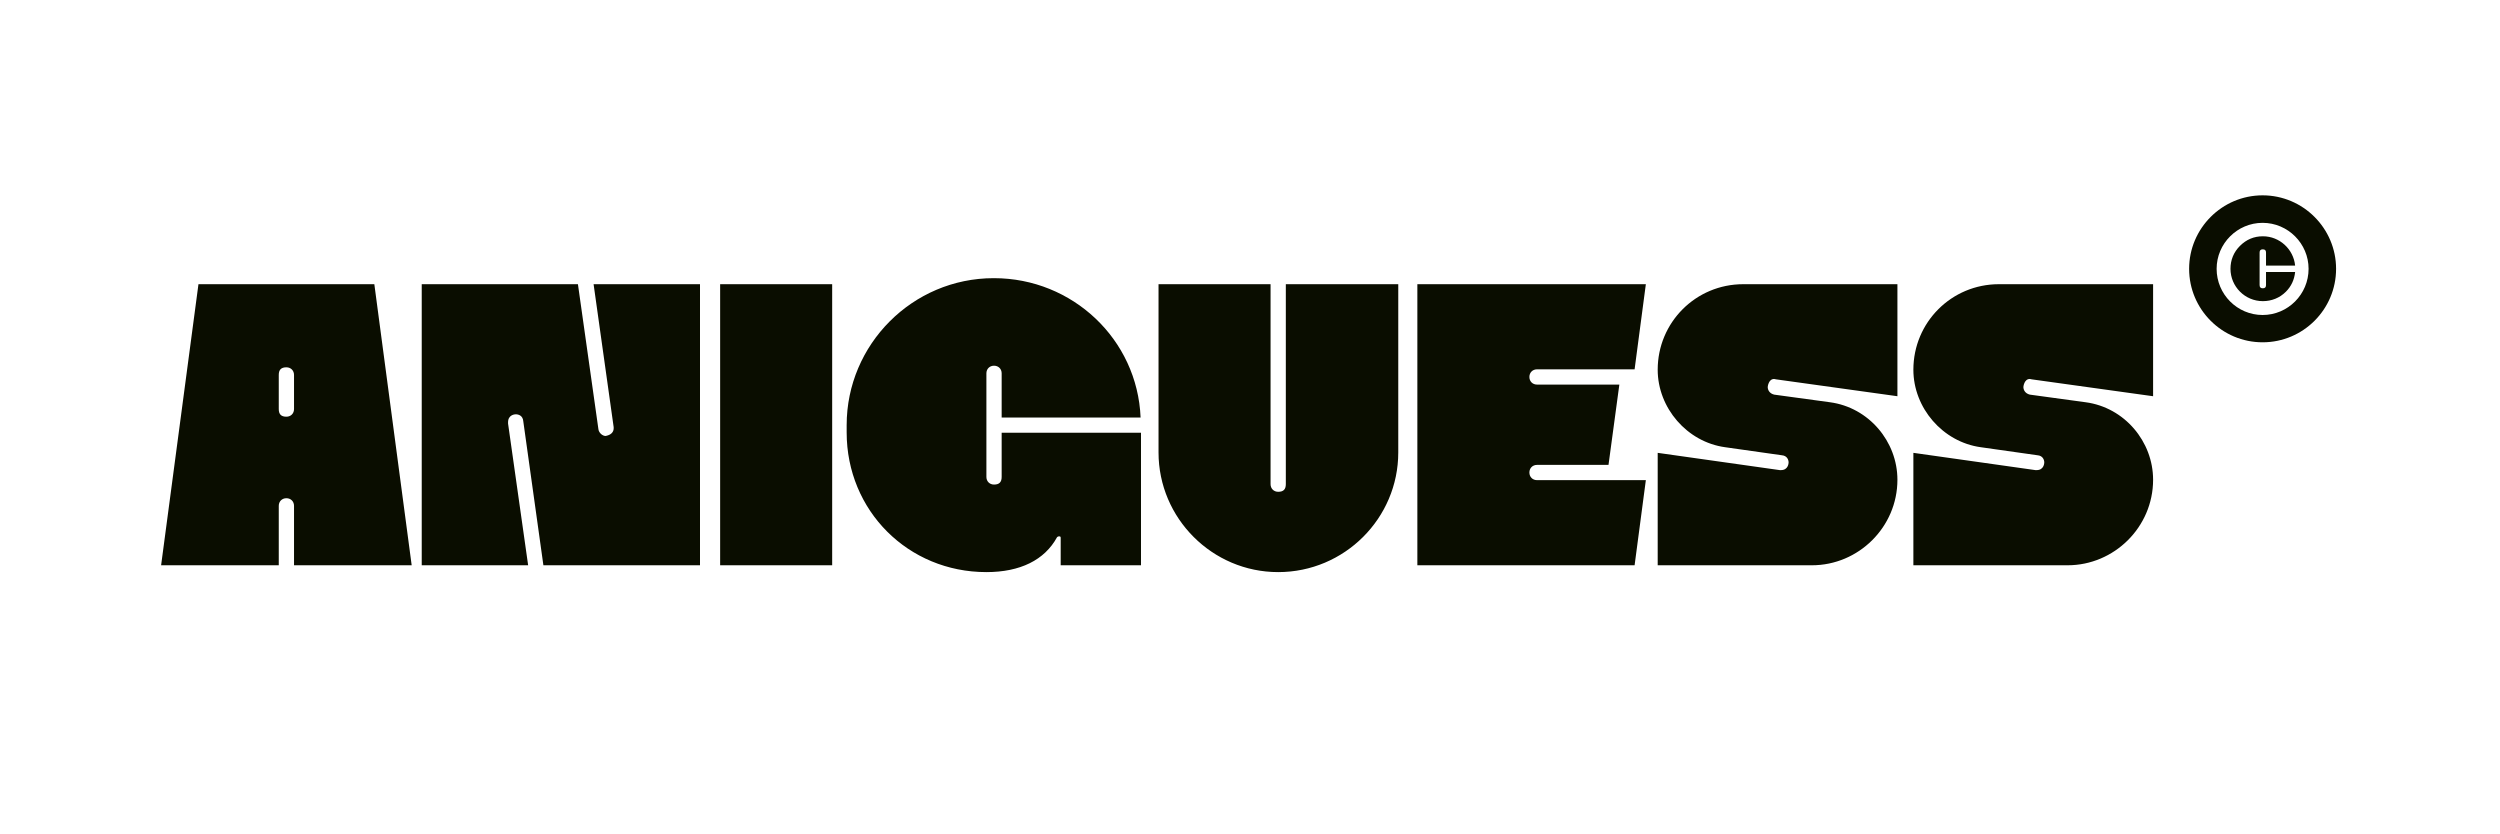
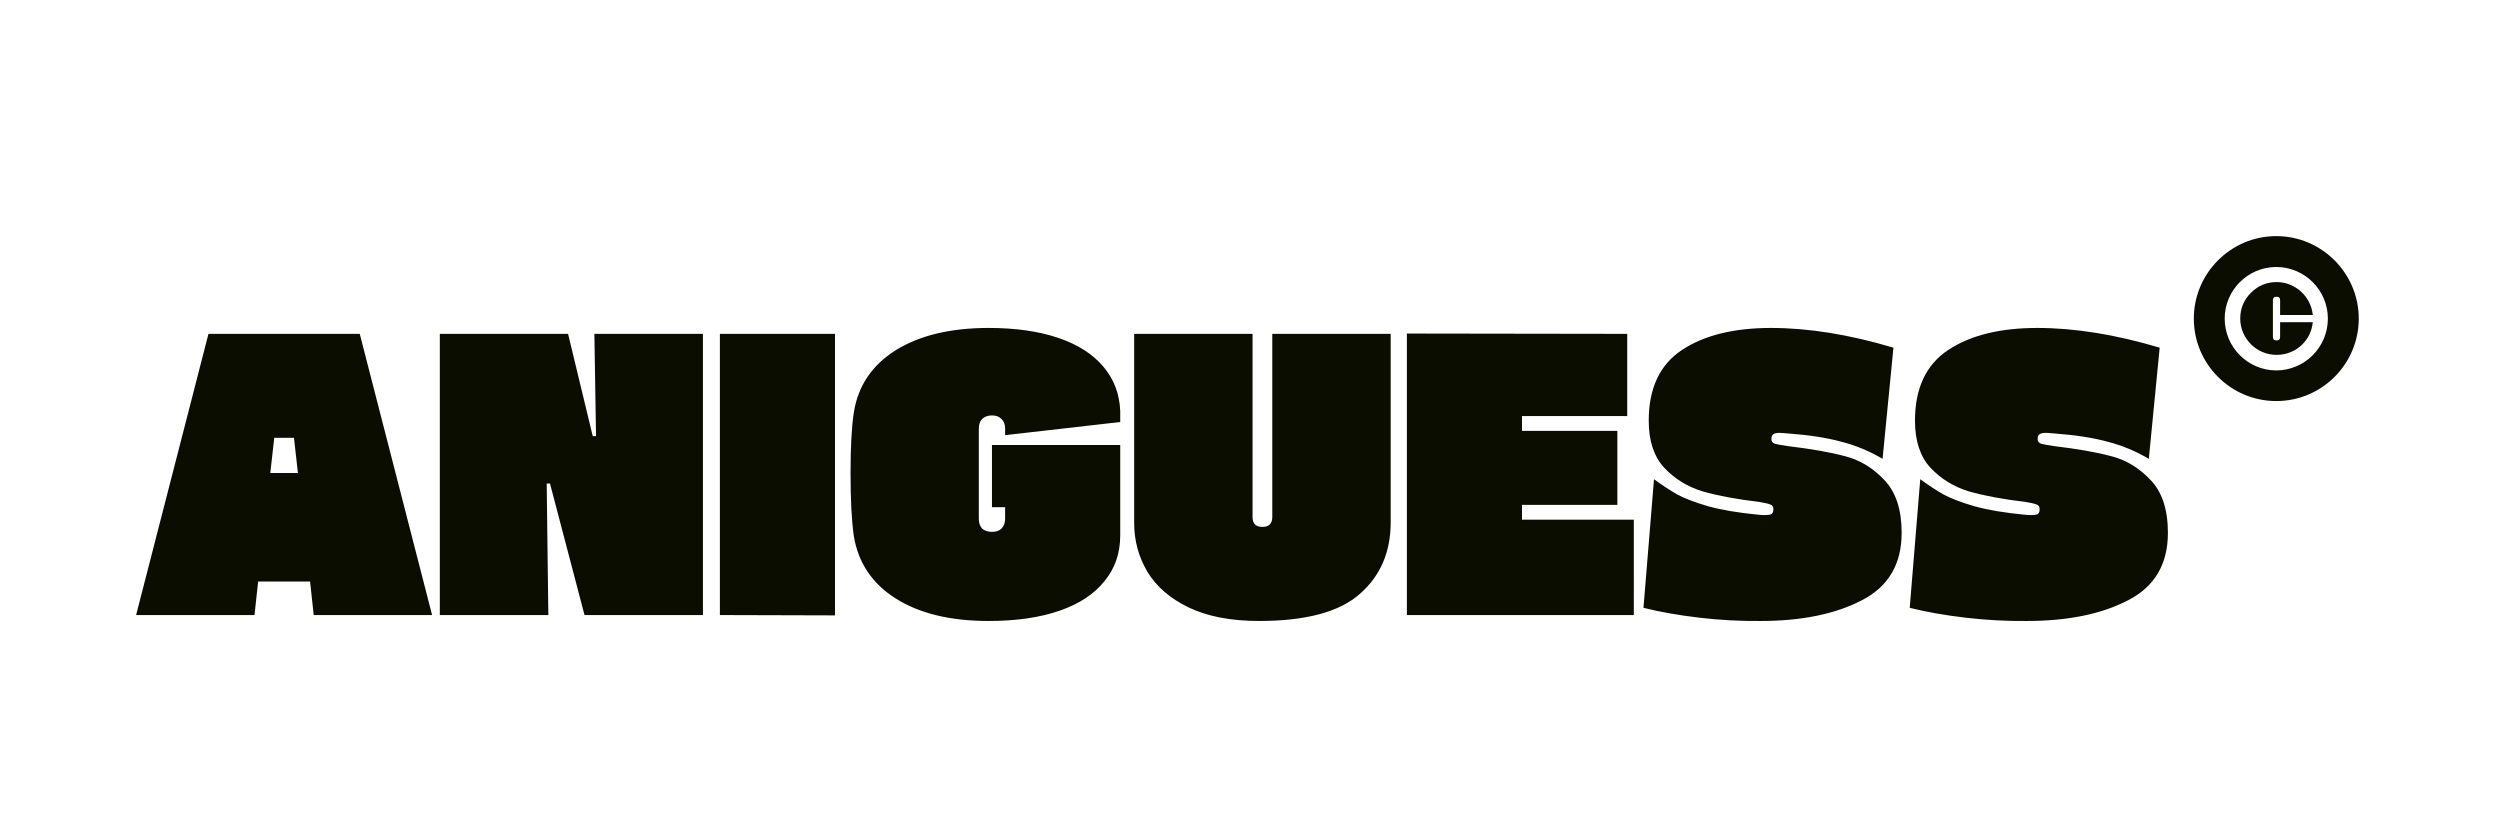
<svg xmlns="http://www.w3.org/2000/svg" width="1800" height="600" viewBox="0 0 1800 600" fill="none">
-   <path d="M206.204 358.718C203.024 358.718 200.711 361.031 200.711 364.211V407H116L142.888 204.62H269.52L296.408 407H211.697V364.211C211.697 361.031 209.384 358.718 206.204 358.718ZM200.711 269.96V294.534C200.711 298.293 202.445 300.027 206.204 300.027C209.384 300.027 211.697 297.715 211.697 294.534V269.96C211.697 266.779 209.384 264.466 206.204 264.466C202.445 264.466 200.711 266.201 200.711 269.96ZM365.802 304.942L380.258 407H303.642V204.62H416.108L430.853 308.99C431.142 311.592 433.744 313.905 436.057 313.905C436.346 313.905 436.924 313.616 437.213 313.616C440.394 312.749 441.839 310.725 441.839 308.412C441.839 308.123 441.839 307.834 441.839 307.544L427.384 204.62H503.999V407H391.244L376.788 303.497C376.499 299.16 373.319 298.293 371.295 298.293C370.717 298.293 365.802 298.582 365.802 304.075C365.802 304.364 365.802 304.653 365.802 304.942ZM599.165 407H518.502V204.62H599.165V407ZM710.208 411.915C653.831 411.915 609.596 367.68 609.596 311.303V306.099C609.596 247.987 657.011 200.283 715.412 200.283H715.701C772.079 200.283 818.915 244.228 821.228 300.606H721.194V268.803C721.194 265.623 718.881 263.31 715.701 263.31C712.521 263.31 710.208 265.623 710.208 268.803V343.395C710.208 346.575 712.521 348.888 715.701 348.888C719.46 348.888 721.194 347.153 721.194 343.395V311.592H821.517V407H763.694V387.34C763.694 386.473 763.405 386.184 762.827 386.184H762.249C761.96 386.184 761.381 386.473 761.092 386.762C752.13 403.242 734.494 411.915 710.208 411.915ZM1006.75 204.62V325.759C1006.75 373.174 968.004 411.915 920.3 411.915C872.885 411.915 834.143 373.174 834.143 325.759V204.62H914.806V348.599C914.806 351.779 917.119 354.092 920.3 354.092C924.058 354.092 925.793 352.357 925.793 348.599V204.62H1006.75ZM1106.66 345.708H1185.01L1176.91 407H1020.5V204.62H1185.01L1176.91 265.912H1106.66C1103.48 265.912 1101.16 268.225 1101.16 271.405C1101.16 274.585 1103.48 276.898 1106.66 276.898H1165.93L1158.12 334.721H1106.66C1103.48 334.721 1101.16 337.034 1101.16 340.214C1101.16 343.395 1103.48 345.708 1106.66 345.708ZM1277.38 284.126L1317.57 289.619C1345.61 293.378 1366.14 317.953 1366.14 345.419C1366.14 379.534 1338.1 407 1304.56 407H1193.54V326.048L1281.43 338.48C1281.72 338.48 1282.01 338.48 1282.3 338.48C1287.5 338.48 1287.79 333.565 1287.79 332.987C1287.79 330.963 1286.64 328.072 1282.88 327.783L1242.11 322C1214.65 318.242 1193.54 293.667 1193.54 266.201C1193.54 232.085 1221.01 204.62 1255.12 204.62H1366.14V285.283L1278.83 273.14C1278.25 273.14 1277.96 272.851 1277.38 272.851C1273.34 272.851 1272.76 278.344 1272.76 278.633C1272.76 280.657 1273.91 283.259 1277.38 284.126ZM1461.47 284.126L1501.66 289.619C1529.7 293.378 1550.23 317.953 1550.23 345.419C1550.23 379.534 1522.18 407 1488.65 407H1377.63V326.048L1465.52 338.48C1465.81 338.48 1466.09 338.48 1466.38 338.48C1471.59 338.48 1471.88 333.565 1471.88 332.987C1471.88 330.963 1470.72 328.072 1466.96 327.783L1426.2 322C1398.73 318.242 1377.63 293.667 1377.63 266.201C1377.63 232.085 1405.09 204.62 1439.21 204.62H1550.23V285.283L1462.91 273.14C1462.34 273.14 1462.05 272.851 1461.47 272.851C1457.42 272.851 1456.84 278.344 1456.84 278.633C1456.84 280.657 1458 283.259 1461.47 284.126Z" fill="#0A0D00" />
-   <path d="M1629.08 140.641C1658.28 140.641 1681.98 164.493 1681.98 193.549C1681.98 222.75 1658.28 246.457 1629.08 246.457C1599.88 246.457 1576.17 222.75 1576.17 193.549C1576.17 164.493 1599.88 140.641 1629.08 140.641ZM1629.08 226.798C1647.29 226.798 1662.18 211.908 1662.18 193.549C1662.18 175.335 1647.29 160.446 1629.08 160.446C1610.86 160.446 1595.97 175.335 1595.97 193.549C1595.97 211.908 1610.86 226.798 1629.08 226.798ZM1629.22 170.131H1629.37C1641.22 170.131 1651.34 179.383 1652.49 191.237H1631.53V181.84C1631.53 180.25 1630.81 179.527 1629.22 179.527C1627.63 179.527 1626.91 180.25 1626.91 181.84V205.259C1626.91 206.849 1627.63 207.572 1629.22 207.572C1630.81 207.572 1631.53 206.849 1631.53 205.259V195.862H1652.49C1651.92 201.356 1649.75 206.126 1645.85 210.029C1641.36 214.51 1635.58 216.823 1629.22 216.823C1616.36 216.823 1605.95 206.271 1605.95 193.549C1605.95 187.189 1608.26 181.551 1612.74 177.07C1617.37 172.444 1622.86 170.131 1629.22 170.131Z" fill="#0A0D00" />
+   <path d="M225.868 442.842L223.264 418.69H185.85L183.246 442.842H98L150.094 240.384H259.019L311.114 442.842H225.868ZM194.612 340.548H214.502L211.661 315.211H197.453L194.612 340.548ZM316.664 442.842V240.384H409.013L426.772 314.027H429.14L427.956 240.384H506.098V442.842H420.853L395.989 348.125H393.621L394.805 442.842H316.664ZM518.319 442.842V240.384H601.196V443.079L518.319 442.842ZM806.566 303.845L723.689 313.317V308.581C723.689 305.581 722.821 303.292 721.084 301.714C719.505 299.977 717.216 299.109 714.217 299.109C711.218 299.109 708.85 299.977 707.113 301.714C705.535 303.292 704.745 305.581 704.745 308.581V373.462C704.745 376.461 705.535 378.829 707.113 380.566C708.85 382.144 711.218 382.934 714.217 382.934C717.216 382.934 719.505 382.144 721.084 380.566C722.821 378.829 723.689 376.461 723.689 373.462V365.174H714.217V320.42H806.566V385.539C806.566 398.325 802.778 409.297 795.2 418.453C787.781 427.767 776.967 434.87 762.76 439.764C748.552 444.658 731.582 447.105 711.849 447.105C684.381 447.105 662.123 441.737 645.074 431.003C628.024 420.268 617.921 405.271 614.764 386.012C613.185 375.277 612.396 360.123 612.396 340.548C612.396 321.762 613.185 307.239 614.764 296.978C617.763 277.877 627.788 262.959 644.837 252.224C662.044 241.489 684.381 236.122 711.849 236.122C731.108 236.122 747.763 238.49 761.813 243.226C775.862 247.962 786.676 254.829 794.253 263.827C801.988 272.825 806.093 283.56 806.566 296.031V303.845ZM901.84 240.384V372.278C901.84 377.014 904.208 379.382 908.944 379.382C913.68 379.382 916.048 377.014 916.048 372.278V240.384H1001.29V376.067C1001.29 397.378 993.953 414.506 979.272 427.451C964.591 440.553 940.359 447.105 906.576 447.105C886.37 447.105 869.479 443.869 855.903 437.396C842.484 430.924 832.539 422.32 826.067 411.586C819.752 400.851 816.595 389.169 816.595 376.54V240.384H901.84ZM1095.83 374.172H1176.34V442.842H1012.95V240.148L1171.6 240.384V299.583H1095.83V310.238H1164.5V363.517H1095.83V374.172ZM1275.18 236.122C1302.17 236.122 1331.53 240.858 1363.27 250.33L1355.45 330.366C1346.14 324.841 1336.27 320.736 1325.85 318.052C1315.43 315.211 1302.8 313.238 1287.96 312.133C1284.49 311.817 1282.2 311.659 1281.1 311.659C1279.2 311.659 1277.78 311.975 1276.84 312.606C1275.89 313.238 1275.41 314.422 1275.41 316.158C1275.41 317.737 1276.2 318.842 1277.78 319.473C1279.52 319.947 1282.52 320.499 1286.78 321.131C1303.99 323.183 1317.88 325.63 1328.46 328.471C1339.03 331.155 1348.43 336.838 1356.63 345.52C1365 354.203 1369.19 366.911 1369.19 383.644C1369.19 406.218 1359.63 422.399 1340.53 432.187C1321.43 442.132 1297.12 447.105 1267.6 447.105C1253.08 447.263 1238.4 446.473 1223.56 444.737C1208.72 443 1195.3 440.632 1183.3 437.633L1190.88 345.047C1196.72 349.309 1202.25 352.94 1207.46 355.939C1212.66 358.781 1220.08 361.622 1229.71 364.464C1239.34 367.148 1251.5 369.2 1266.18 370.621C1267.44 370.778 1269.02 370.857 1270.92 370.857C1272.97 370.857 1274.47 370.621 1275.41 370.147C1276.36 369.516 1276.84 368.332 1276.84 366.595C1276.84 364.859 1276.13 363.754 1274.7 363.28C1273.28 362.649 1270.6 362.017 1266.65 361.386C1250.55 359.491 1236.98 356.965 1225.93 353.808C1215.03 350.493 1205.8 344.81 1198.22 336.759C1190.8 328.708 1187.09 317.421 1187.09 302.898C1187.09 279.534 1195.06 262.564 1211.01 251.987C1226.95 241.41 1248.34 236.122 1275.18 236.122ZM1466.88 236.122C1493.87 236.122 1523.24 240.858 1554.97 250.33L1547.15 330.366C1537.84 324.841 1527.97 320.736 1517.55 318.052C1507.13 315.211 1494.5 313.238 1479.67 312.133C1476.19 311.817 1473.9 311.659 1472.8 311.659C1470.9 311.659 1469.48 311.975 1468.54 312.606C1467.59 313.238 1467.12 314.422 1467.12 316.158C1467.12 317.737 1467.9 318.842 1469.48 319.473C1471.22 319.947 1474.22 320.499 1478.48 321.131C1495.69 323.183 1509.58 325.63 1520.16 328.471C1530.73 331.155 1540.13 336.838 1548.34 345.52C1556.7 354.203 1560.89 366.911 1560.89 383.644C1560.89 406.218 1551.34 422.399 1532.23 432.187C1513.13 442.132 1488.82 447.105 1459.3 447.105C1444.78 447.263 1430.1 446.473 1415.26 444.737C1400.42 443 1387 440.632 1375 437.633L1382.58 345.047C1388.42 349.309 1393.95 352.94 1399.16 355.939C1404.37 358.781 1411.78 361.622 1421.41 364.464C1431.04 367.148 1443.2 369.2 1457.88 370.621C1459.14 370.778 1460.72 370.857 1462.62 370.857C1464.67 370.857 1466.17 370.621 1467.12 370.147C1468.06 369.516 1468.54 368.332 1468.54 366.595C1468.54 364.859 1467.83 363.754 1466.41 363.28C1464.98 362.649 1462.3 362.017 1458.35 361.386C1442.25 359.491 1428.68 356.965 1417.63 353.808C1406.73 350.493 1397.5 344.81 1389.92 336.759C1382.5 328.708 1378.79 317.421 1378.79 302.898C1378.79 279.534 1386.76 262.564 1402.71 251.987C1418.65 241.41 1440.04 236.122 1466.88 236.122Z" fill="#0A0D00" />
+   <path d="M1638.92 170.007C1671.69 170.007 1698.3 196.774 1698.3 229.382C1698.3 262.152 1671.69 288.758 1638.92 288.758C1606.15 288.758 1579.55 262.152 1579.55 229.382C1579.55 196.774 1606.15 170.007 1638.92 170.007ZM1638.92 266.695C1659.37 266.695 1676.07 249.985 1676.07 229.382C1676.07 208.941 1659.37 192.232 1638.92 192.232C1618.48 192.232 1601.77 208.941 1601.77 229.382C1601.77 249.985 1618.48 266.695 1638.92 266.695ZM1639.09 203.101H1639.25C1652.55 203.101 1663.91 213.484 1665.21 226.787H1641.68V216.242C1641.68 214.457 1640.87 213.646 1639.09 213.646C1637.3 213.646 1636.49 214.457 1636.49 216.242V242.523C1636.49 244.307 1637.3 245.118 1639.09 245.118C1640.87 245.118 1641.68 244.307 1641.68 242.523V231.978H1665.21C1664.56 238.143 1662.12 243.496 1657.74 247.876C1652.71 252.905 1646.22 255.501 1639.09 255.501C1624.65 255.501 1612.97 243.658 1612.97 229.382C1612.97 222.244 1615.56 215.917 1620.59 210.888C1625.78 205.697 1631.95 203.101 1639.09 203.101Z" fill="#0A0D00" />
</svg>
